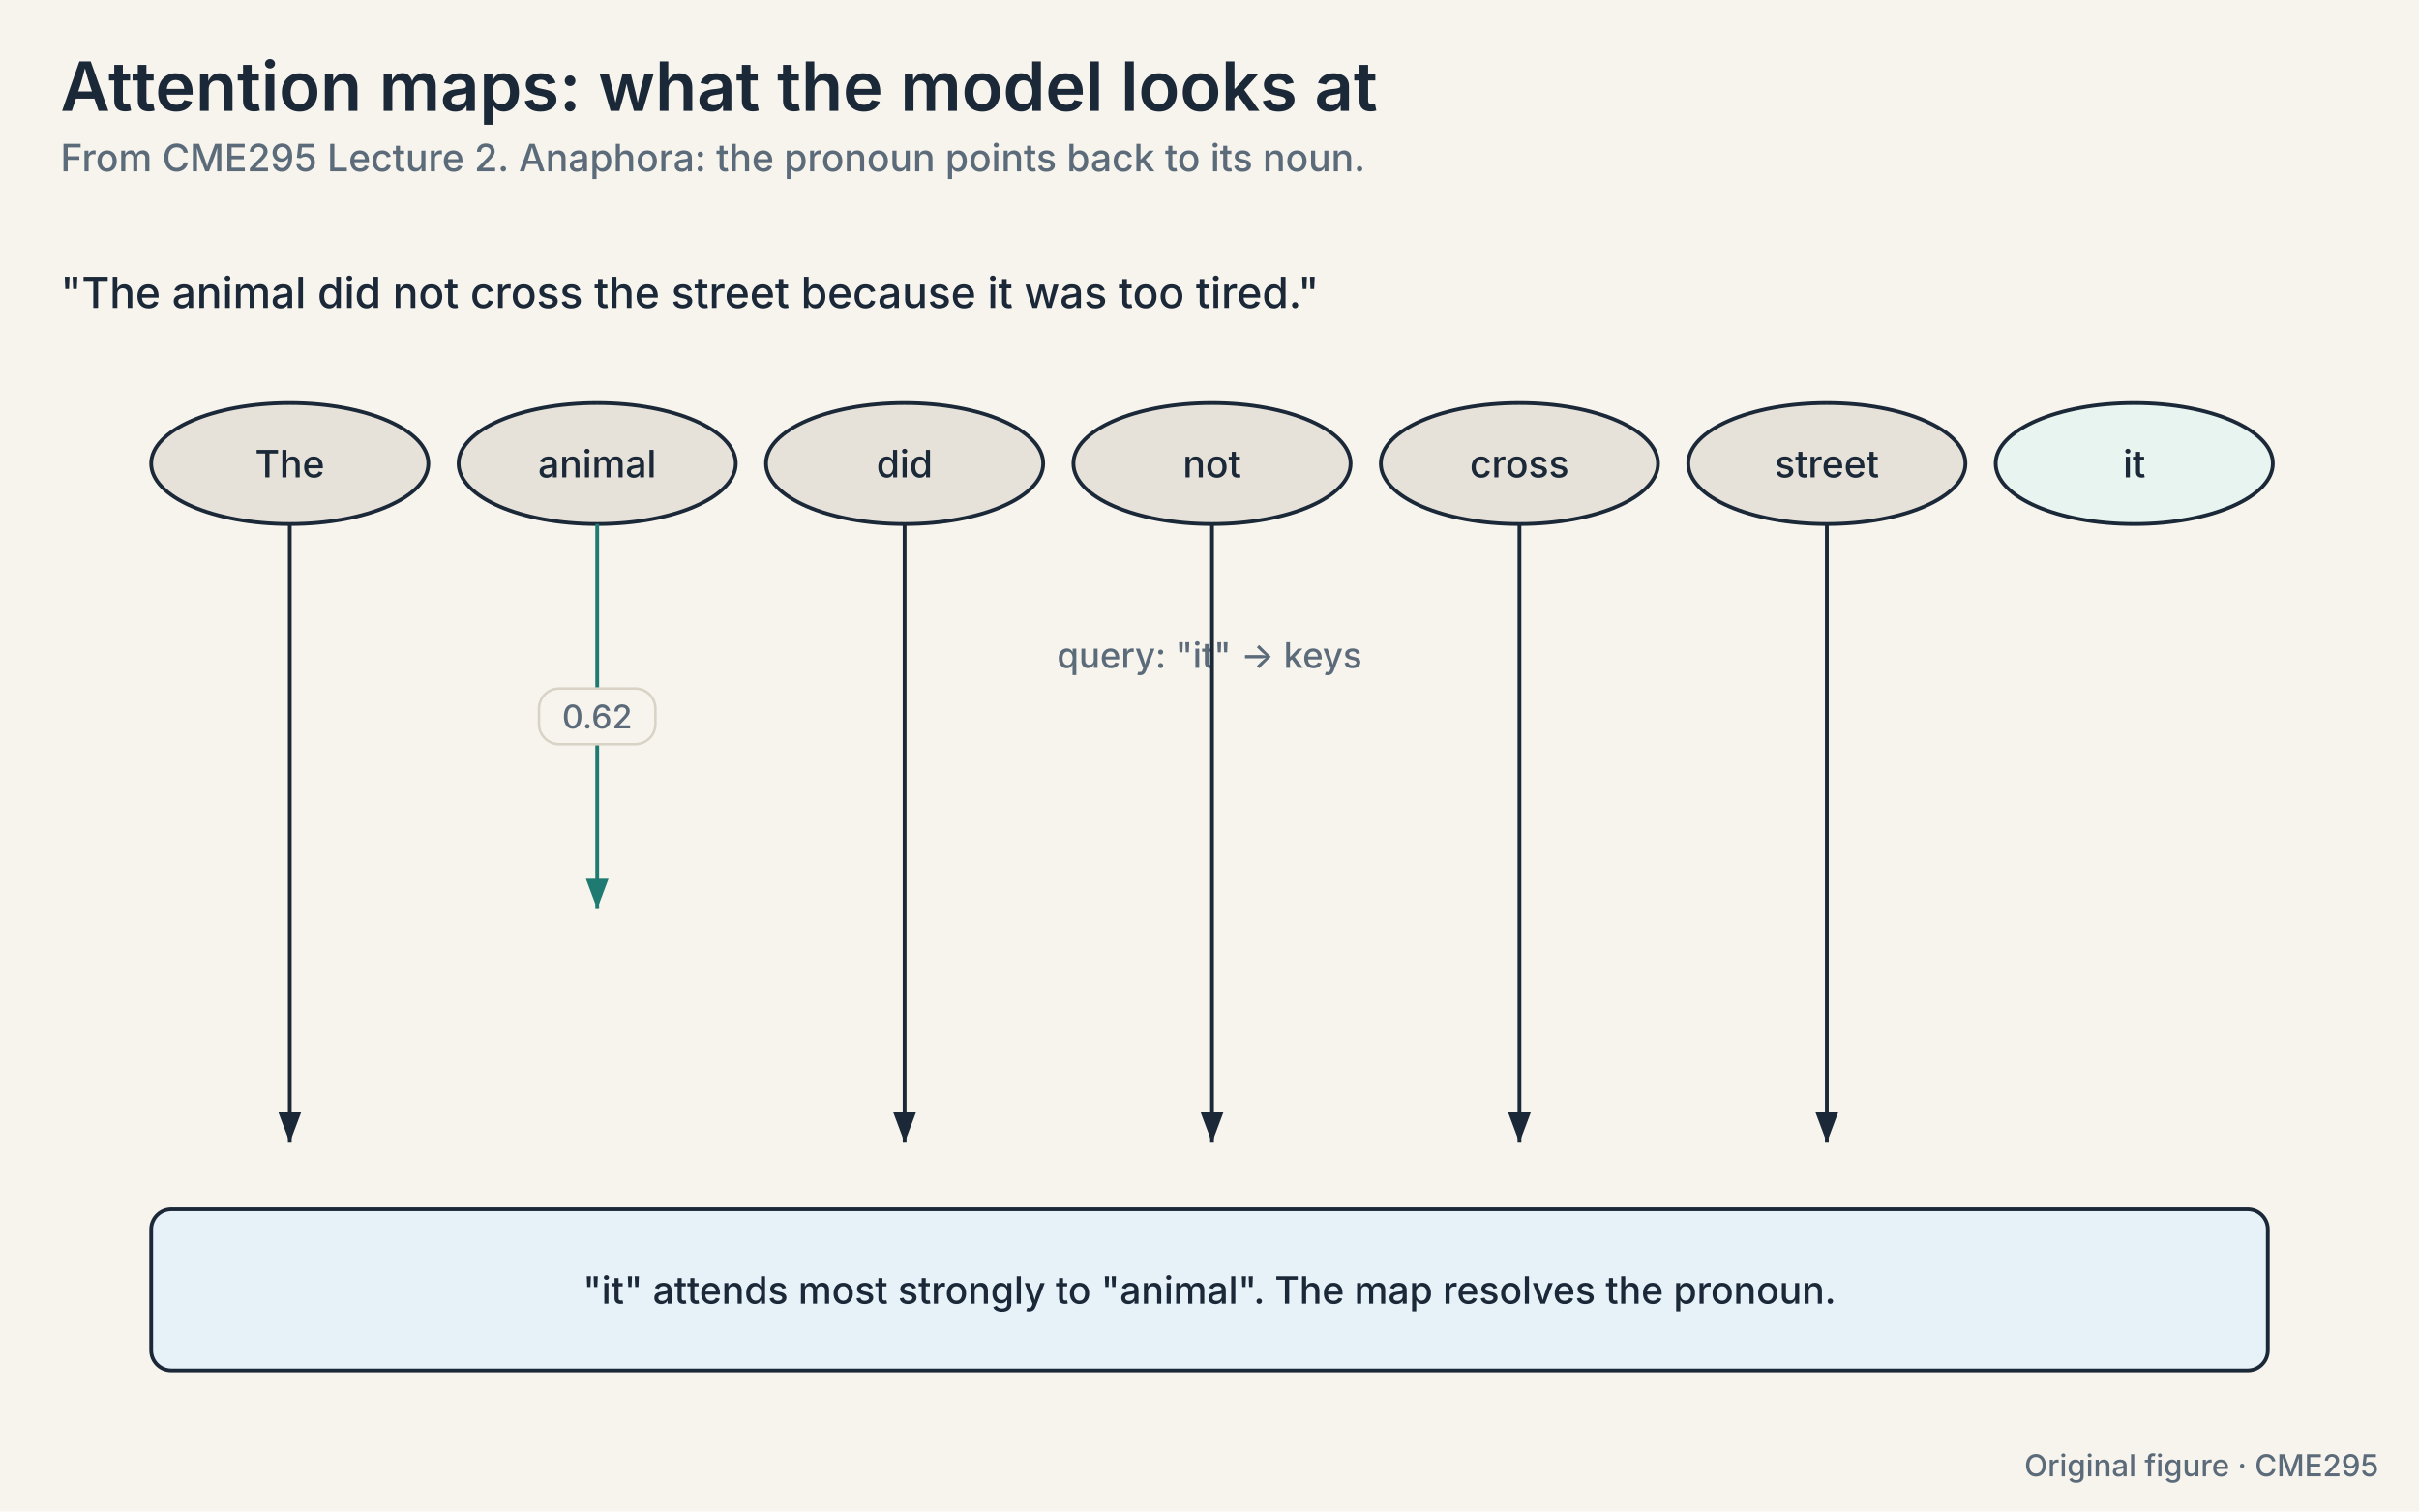
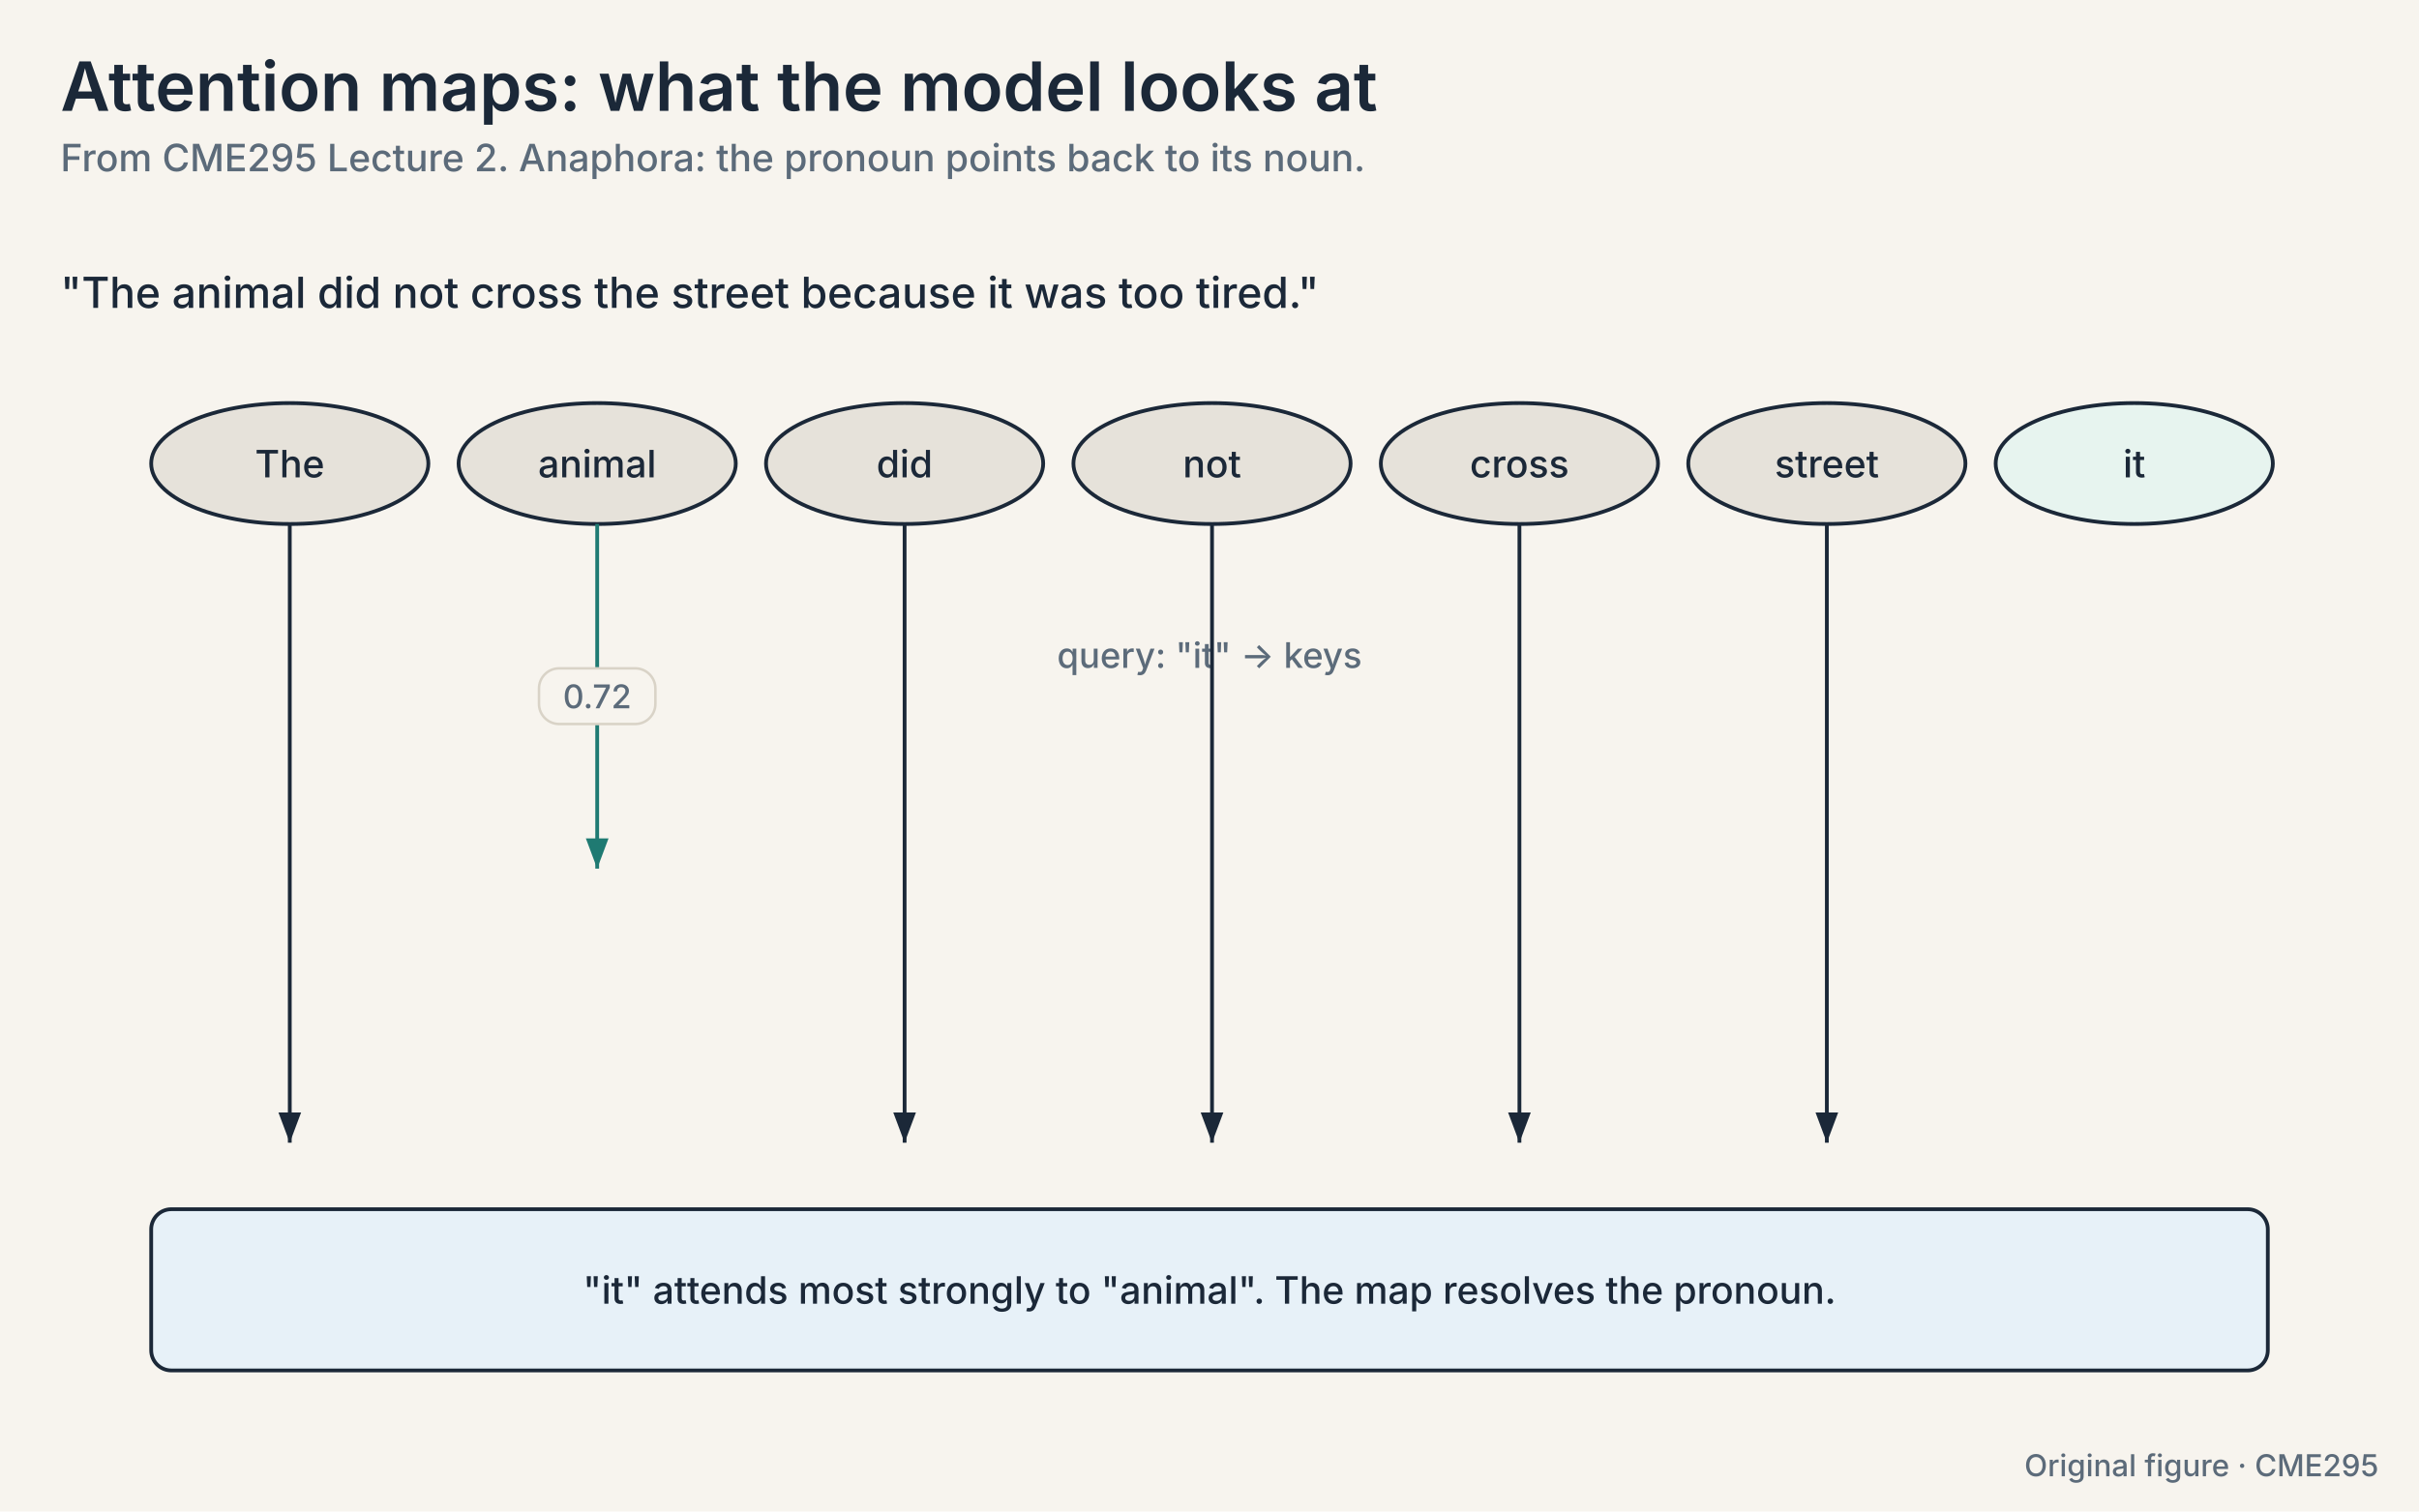
<svg xmlns="http://www.w3.org/2000/svg" width="960" height="600" viewBox="0 0 960 600" role="img">
  <defs>
    <marker id="ah-l02-attention-map" markerWidth="10" markerHeight="10" refX="8" refY="3" orient="auto">
      <path d="M0,0 L8,3 L0,6 Z" fill="#1B2838" />
    </marker>
    <marker id="aht-l02-attention-map" markerWidth="10" markerHeight="10" refX="8" refY="3" orient="auto">
      <path d="M0,0 L8,3 L0,6 Z" fill="#1F7A72" />
    </marker>
  </defs>
  <rect x="0" y="0" width="960" height="600" fill="#F7F4EE" />
  <text x="24" y="44" font-family="Inter,'Source Sans 3','IBM Plex Sans',sans-serif" font-size="27" font-weight="600" fill="#1B2838">Attention maps: what the model looks at</text>
  <text x="24" y="68" font-family="Inter,'Source Sans 3','IBM Plex Sans',sans-serif" font-size="15" font-weight="450" fill="#5C6B7A">From CME295 Lecture 2. Anaphora: the pronoun points back to its noun.</text>
  <text x="24" y="116.0" text-anchor="start" font-family="Inter,'Source Sans 3','IBM Plex Sans',sans-serif" font-size="17" font-weight="500" fill="#1B2838" dominant-baseline="middle">"The animal did not cross the street because it was too tired."</text>
  <rect x="60" y="160" width="110" height="48" rx="999" fill="#E6E2DA" stroke="#1B2838" stroke-width="1.5" />
  <text x="115.0" y="184.0" text-anchor="middle" font-family="Inter,'Source Sans 3','IBM Plex Sans',sans-serif" font-size="15" font-weight="500" fill="#1B2838" dominant-baseline="middle">The</text>
  <rect x="182" y="160" width="110" height="48" rx="999" fill="#E6E2DA" stroke="#1B2838" stroke-width="1.5" />
  <text x="237.0" y="184.0" text-anchor="middle" font-family="Inter,'Source Sans 3','IBM Plex Sans',sans-serif" font-size="15" font-weight="500" fill="#1B2838" dominant-baseline="middle">animal</text>
  <rect x="304" y="160" width="110" height="48" rx="999" fill="#E6E2DA" stroke="#1B2838" stroke-width="1.5" />
  <text x="359.0" y="184.0" text-anchor="middle" font-family="Inter,'Source Sans 3','IBM Plex Sans',sans-serif" font-size="15" font-weight="500" fill="#1B2838" dominant-baseline="middle">did</text>
  <rect x="426" y="160" width="110" height="48" rx="999" fill="#E6E2DA" stroke="#1B2838" stroke-width="1.5" />
  <text x="481.0" y="184.0" text-anchor="middle" font-family="Inter,'Source Sans 3','IBM Plex Sans',sans-serif" font-size="15" font-weight="500" fill="#1B2838" dominant-baseline="middle">not</text>
  <rect x="548" y="160" width="110" height="48" rx="999" fill="#E6E2DA" stroke="#1B2838" stroke-width="1.5" />
  <text x="603.0" y="184.0" text-anchor="middle" font-family="Inter,'Source Sans 3','IBM Plex Sans',sans-serif" font-size="15" font-weight="500" fill="#1B2838" dominant-baseline="middle">cross</text>
  <rect x="670" y="160" width="110" height="48" rx="999" fill="#E6E2DA" stroke="#1B2838" stroke-width="1.5" />
  <text x="725.0" y="184.0" text-anchor="middle" font-family="Inter,'Source Sans 3','IBM Plex Sans',sans-serif" font-size="15" font-weight="500" fill="#1B2838" dominant-baseline="middle">street</text>
  <rect x="792" y="160" width="110" height="48" rx="999" fill="#E7F4EF" stroke="#1B2838" stroke-width="1.5" />
  <text x="847.0" y="184.0" text-anchor="middle" font-family="Inter,'Source Sans 3','IBM Plex Sans',sans-serif" font-size="15" font-weight="500" fill="#1B2838" dominant-baseline="middle">it</text>
  <text x="480" y="260.0" text-anchor="middle" font-family="Inter,'Source Sans 3','IBM Plex Sans',sans-serif" font-size="14" font-weight="450" fill="#5C6B7A" dominant-baseline="middle">query: "it" -&gt; keys</text>
  <line x1="115" y1="208" x2="115" y2="453.6" stroke="#1B2838" stroke-width="1.5" marker-end="url(#ah-l02-attention-map)" />
-   <line x1="237" y1="208" x2="237" y2="360.8" stroke="#1F7A72" stroke-width="1.5" marker-end="url(#aht-l02-attention-map)" />
-   <rect x="213.9" y="273.3" width="46.2" height="22.1" rx="8" fill="#F7F4EE" stroke="#D9D3C7" stroke-width="1" />
-   <text x="237.0" y="284.4" text-anchor="middle" font-family="Inter,'Source Sans 3','IBM Plex Sans',sans-serif" font-size="13" font-weight="500" fill="#5C6B7A" dominant-baseline="middle">0.62</text>
+   <line x1="237" y1="208" x2="237" y2="344.8" stroke="#1F7A72" stroke-width="1.5" marker-end="url(#aht-l02-attention-map)" />
+   <rect x="213.9" y="265.3" width="46.2" height="22.1" rx="8" fill="#F7F4EE" stroke="#D9D3C7" stroke-width="1" />
+   <text x="237.0" y="276.4" text-anchor="middle" font-family="Inter,'Source Sans 3','IBM Plex Sans',sans-serif" font-size="13" font-weight="500" fill="#5C6B7A" dominant-baseline="middle">0.72</text>
  <line x1="359" y1="208" x2="359" y2="453.6" stroke="#1B2838" stroke-width="1.5" marker-end="url(#ah-l02-attention-map)" />
  <line x1="481" y1="208" x2="481" y2="453.6" stroke="#1B2838" stroke-width="1.5" marker-end="url(#ah-l02-attention-map)" />
  <line x1="603" y1="208" x2="603" y2="453.6" stroke="#1B2838" stroke-width="1.5" marker-end="url(#ah-l02-attention-map)" />
  <line x1="725" y1="208" x2="725" y2="453.6" stroke="#1B2838" stroke-width="1.5" marker-end="url(#ah-l02-attention-map)" />
  <rect x="60" y="480" width="840" height="64" rx="8" fill="#E7F1F8" stroke="#1B2838" stroke-width="1.5" />
  <text x="480" y="512.0" text-anchor="middle" font-family="Inter,'Source Sans 3','IBM Plex Sans',sans-serif" font-size="15" font-weight="500" fill="#1B2838" dominant-baseline="middle">"it" attends most strongly to "animal". The map resolves the pronoun.</text>
  <text x="944" y="586" text-anchor="end" font-family="Inter,'Source Sans 3','IBM Plex Sans',sans-serif" font-size="12" font-weight="500" fill="#5C6B7A">Original figure · CME295</text>
</svg>
